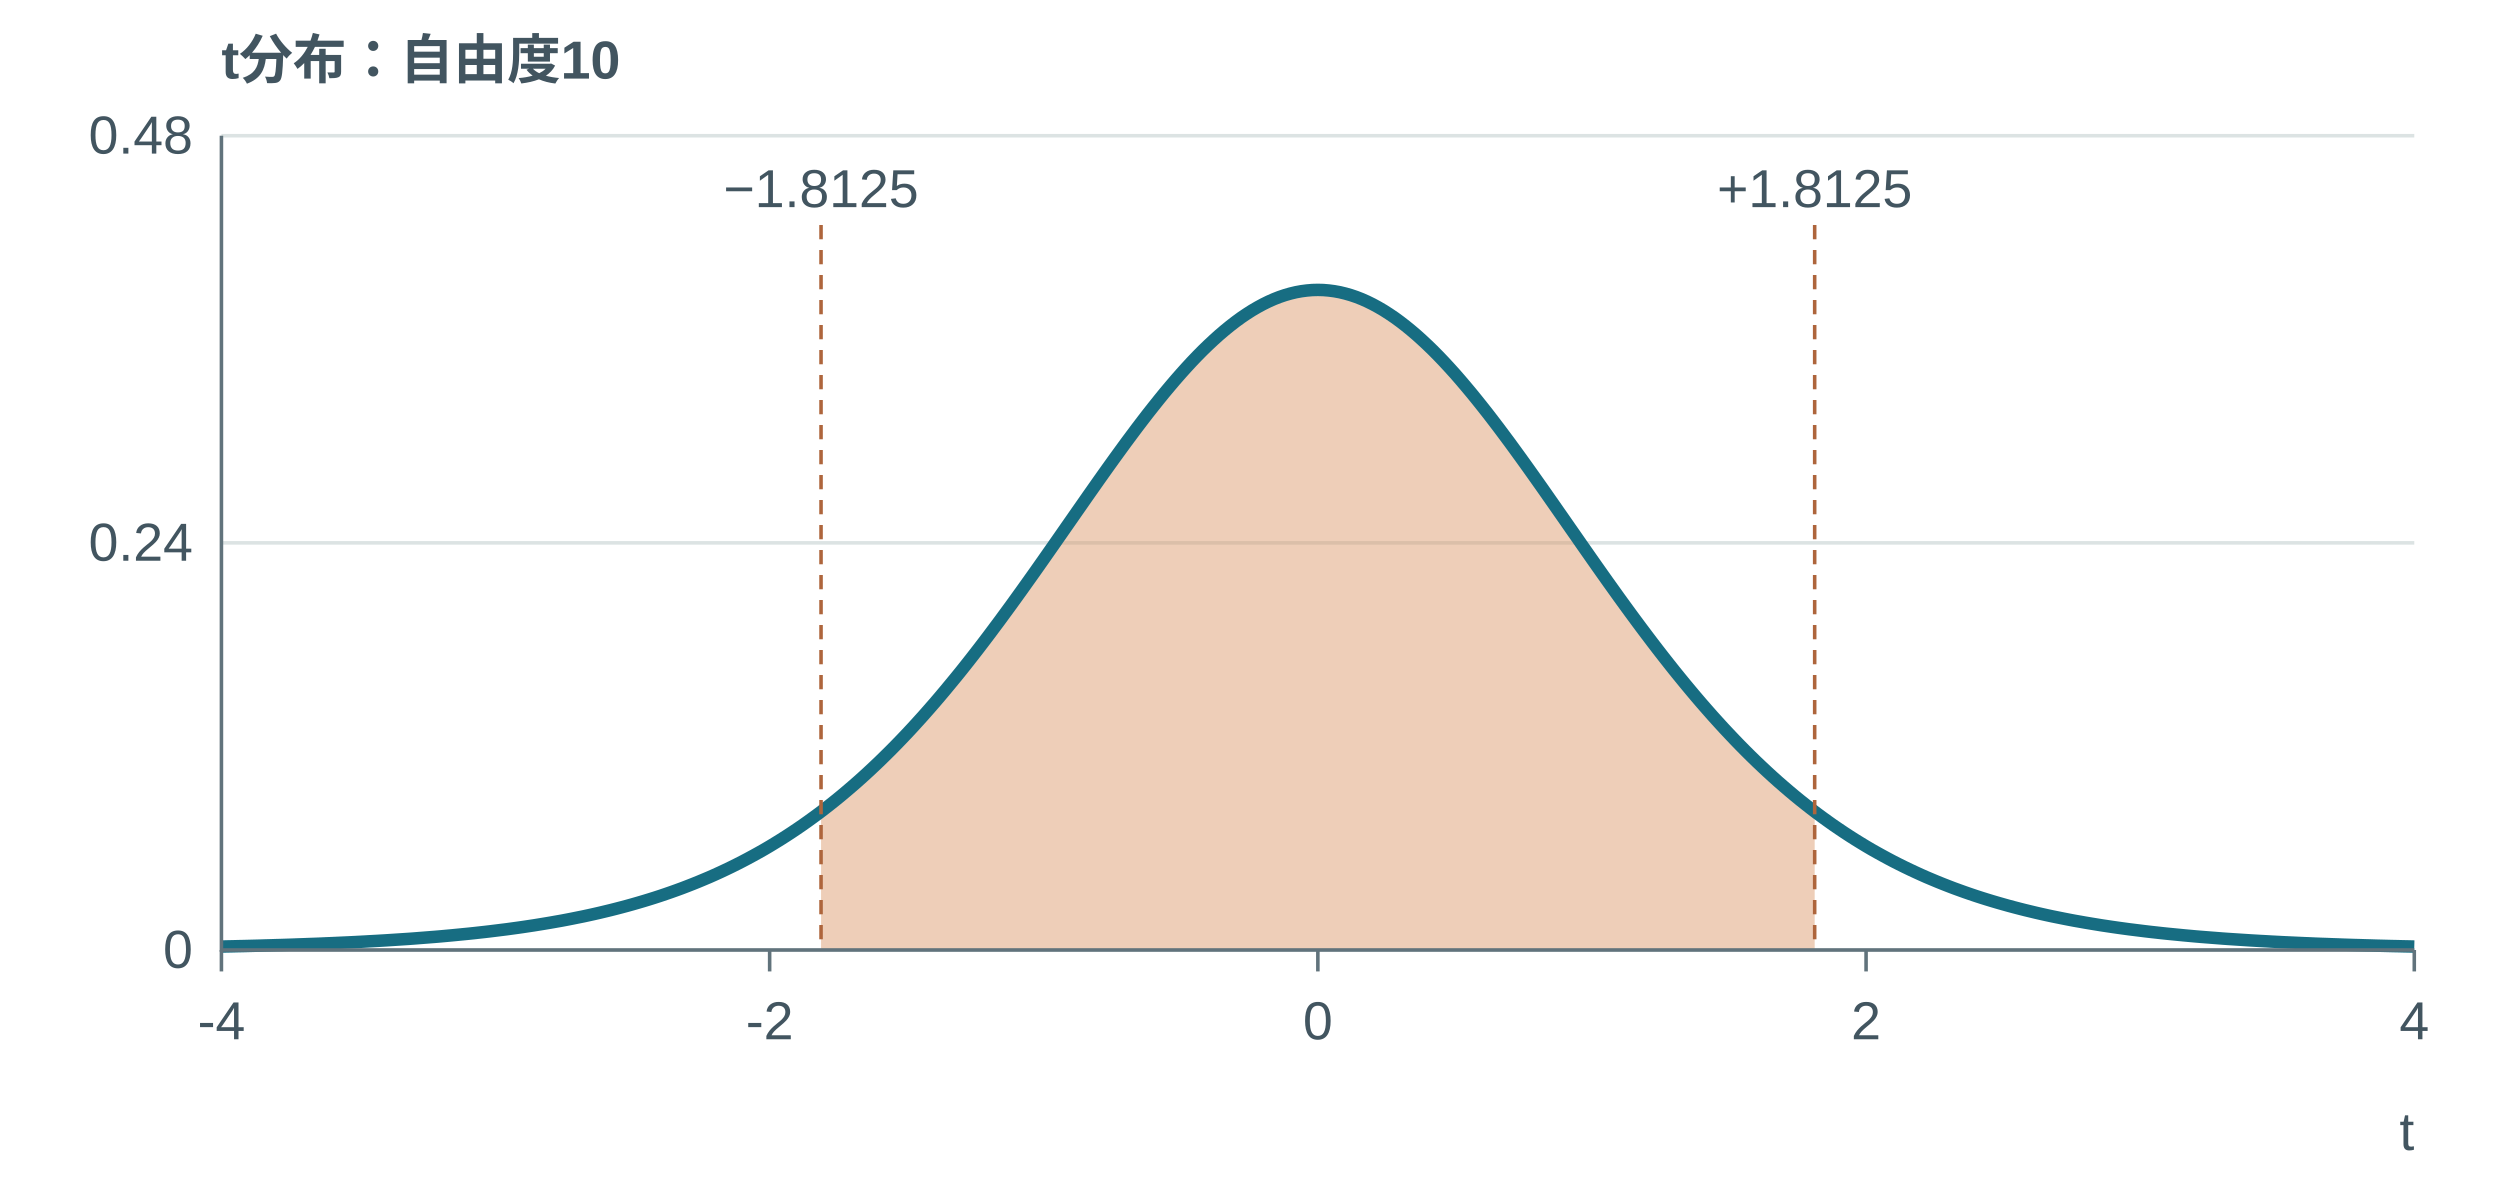
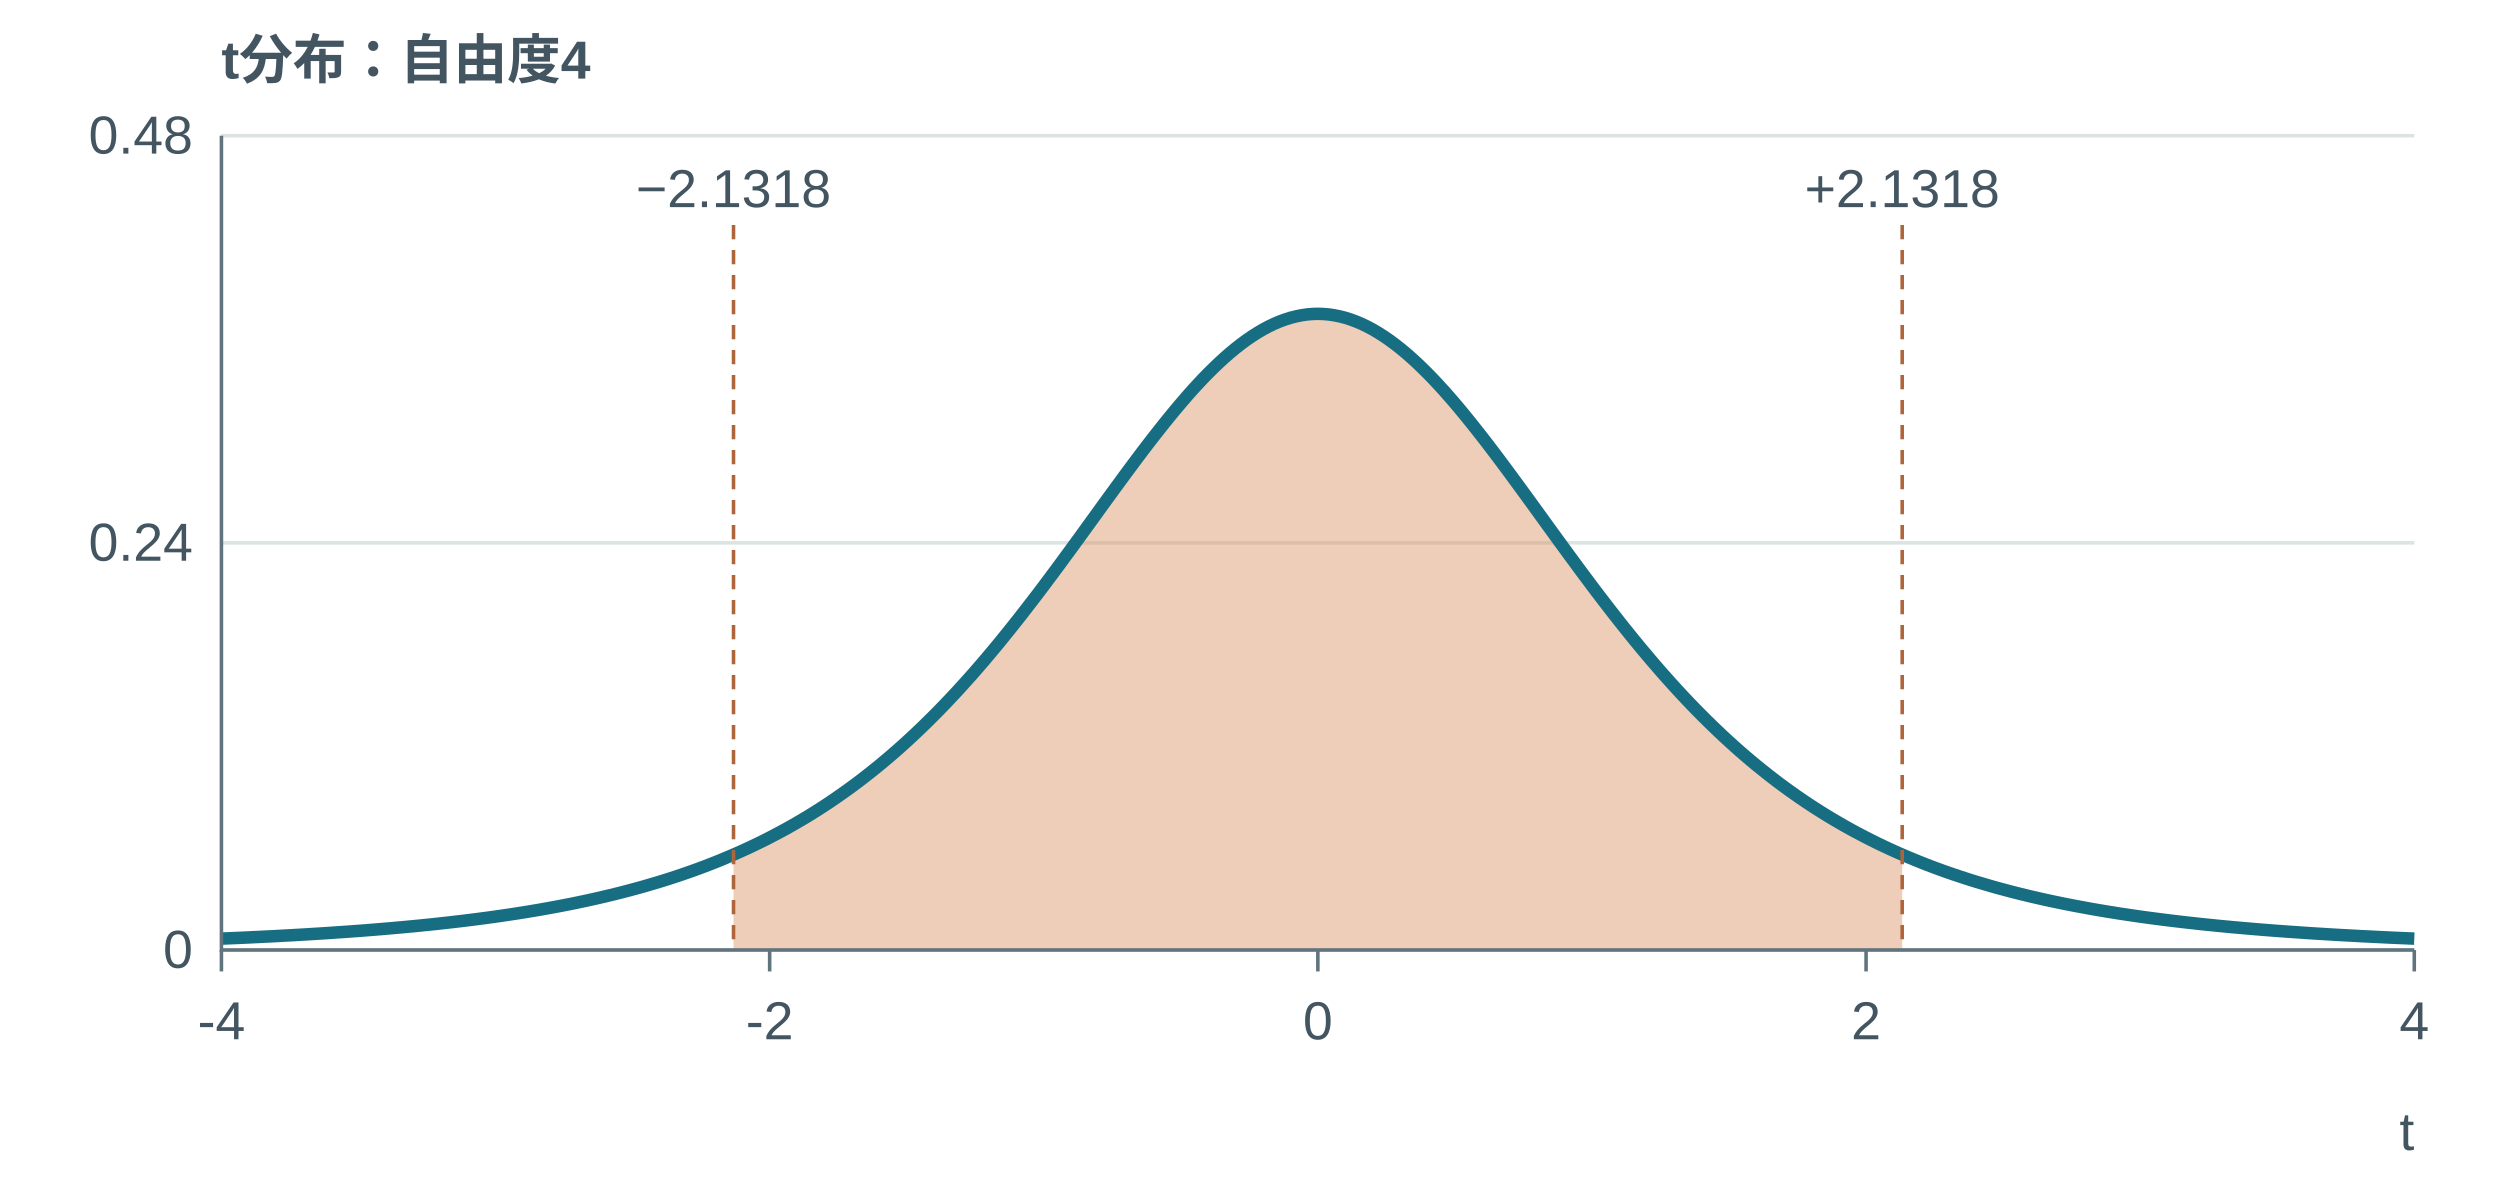
- <svg xmlns="http://www.w3.org/2000/svg" viewBox="0 0 700 330" role="img" aria-label="t分布：自由度10">
+ <svg xmlns="http://www.w3.org/2000/svg" viewBox="0 0 700 330" role="img" aria-label="t分布：自由度4">
  <g font-family="Arial,Hiragino Sans,sans-serif" font-size="15" fill="#425560">
-     <text x="62" y="22" font-weight="bold">t分布：自由度10</text>
+     <text x="62" y="22" font-weight="bold">t分布：自由度4</text>
    <line x1="62" x2="676" y1="266" y2="266" stroke="#dce3e3" />
    <text x="54" y="271" text-anchor="end">0</text>
    <line x1="62" x2="676" y1="152" y2="152" stroke="#dce3e3" />
    <text x="54" y="157" text-anchor="end">0.24</text>
    <line x1="62" x2="676" y1="38" y2="38" stroke="#dce3e3" />
    <text x="54" y="43" text-anchor="end">0.48</text>
-     <path d="M229.891,266 L229.891,227.252 L231.282,226.186 L232.673,225.097 L234.064,223.984 L235.455,222.847 L236.846,221.686 L238.237,220.5 L239.628,219.29 L241.019,218.055 L242.41,216.796 L243.802,215.511 L245.193,214.202 L246.584,212.867 L247.975,211.508 L249.366,210.123 L250.757,208.714 L252.148,207.279 L253.539,205.82 L254.93,204.335 L256.321,202.826 L257.712,201.293 L259.104,199.735 L260.495,198.153 L261.886,196.548 L263.277,194.919 L264.668,193.266 L266.059,191.591 L267.45,189.893 L268.841,188.174 L270.232,186.433 L271.623,184.671 L273.015,182.889 L274.406,181.088 L275.797,179.267 L277.188,177.428 L278.579,175.571 L279.97,173.698 L281.361,171.808 L282.752,169.904 L284.143,167.985 L285.534,166.054 L286.925,164.11 L288.317,162.155 L289.708,160.19 L291.099,158.217 L292.49,156.236 L293.881,154.249 L295.272,152.256 L296.663,150.26 L298.054,148.262 L299.445,146.263 L300.836,144.264 L302.227,142.267 L303.619,140.274 L305.01,138.286 L306.401,136.305 L307.792,134.331 L309.183,132.368 L310.574,130.417 L311.965,128.479 L313.356,126.556 L314.747,124.649 L316.138,122.762 L317.53,120.894 L318.921,119.049 L320.312,117.228 L321.703,115.432 L323.094,113.664 L324.485,111.925 L325.876,110.217 L327.267,108.542 L328.658,106.901 L330.049,105.297 L331.44,103.732 L332.832,102.206 L334.223,100.721 L335.614,99.28 L337.005,97.884 L338.396,96.534 L339.787,95.232 L341.178,93.979 L342.569,92.778 L343.96,91.629 L345.351,90.534 L346.743,89.494 L348.134,88.51 L349.525,87.584 L350.916,86.717 L352.307,85.909 L353.698,85.163 L355.089,84.478 L356.48,83.855 L357.871,83.296 L359.262,82.801 L360.653,82.371 L362.045,82.006 L363.436,81.707 L364.827,81.474 L366.218,81.307 L367.609,81.207 L369,81.174 L370.391,81.207 L371.782,81.307 L373.173,81.474 L374.564,81.707 L375.955,82.006 L377.347,82.371 L378.738,82.801 L380.129,83.296 L381.52,83.855 L382.911,84.478 L384.302,85.163 L385.693,85.909 L387.084,86.717 L388.475,87.584 L389.866,88.51 L391.257,89.494 L392.649,90.534 L394.04,91.629 L395.431,92.778 L396.822,93.979 L398.213,95.232 L399.604,96.534 L400.995,97.884 L402.386,99.28 L403.777,100.721 L405.168,102.206 L406.56,103.732 L407.951,105.297 L409.342,106.901 L410.733,108.542 L412.124,110.217 L413.515,111.925 L414.906,113.664 L416.297,115.432 L417.688,117.228 L419.079,119.049 L420.47,120.894 L421.862,122.762 L423.253,124.649 L424.644,126.556 L426.035,128.479 L427.426,130.417 L428.817,132.368 L430.208,134.331 L431.599,136.305 L432.99,138.286 L434.381,140.274 L435.773,142.267 L437.164,144.264 L438.555,146.263 L439.946,148.262 L441.337,150.26 L442.728,152.256 L444.119,154.249 L445.51,156.236 L446.901,158.217 L448.292,160.19 L449.683,162.155 L451.075,164.11 L452.466,166.054 L453.857,167.985 L455.248,169.904 L456.639,171.808 L458.03,173.698 L459.421,175.571 L460.812,177.428 L462.203,179.267 L463.594,181.088 L464.985,182.889 L466.377,184.671 L467.768,186.433 L469.159,188.174 L470.55,189.893 L471.941,191.591 L473.332,193.266 L474.723,194.919 L476.114,196.548 L477.505,198.153 L478.896,199.735 L480.288,201.293 L481.679,202.826 L483.07,204.335 L484.461,205.82 L485.852,207.279 L487.243,208.714 L488.634,210.123 L490.025,211.508 L491.416,212.867 L492.807,214.202 L494.198,215.511 L495.59,216.796 L496.981,218.055 L498.372,219.29 L499.763,220.5 L501.154,221.686 L502.545,222.847 L503.936,223.984 L505.327,225.097 L506.718,226.186 L508.109,227.252 L508.109,266Z" fill="#d99361" opacity=".45" />
+     <path d="M205.384,266 L205.384,239.292 L207.021,238.572 L208.657,237.832 L210.293,237.072 L211.929,236.291 L213.565,235.488 L215.201,234.664 L216.837,233.818 L218.474,232.949 L220.11,232.057 L221.746,231.141 L223.382,230.201 L225.018,229.235 L226.654,228.245 L228.291,227.229 L229.927,226.186 L231.563,225.117 L233.199,224.021 L234.835,222.896 L236.471,221.744 L238.107,220.563 L239.744,219.353 L241.38,218.113 L243.016,216.843 L244.652,215.543 L246.288,214.213 L247.924,212.851 L249.561,211.458 L251.197,210.033 L252.833,208.576 L254.469,207.088 L256.105,205.567 L257.741,204.013 L259.378,202.427 L261.014,200.808 L262.65,199.157 L264.286,197.473 L265.922,195.757 L267.558,194.008 L269.194,192.227 L270.831,190.414 L272.467,188.57 L274.103,186.695 L275.739,184.79 L277.375,182.854 L279.011,180.89 L280.648,178.896 L282.284,176.876 L283.92,174.829 L285.556,172.756 L287.192,170.658 L288.828,168.538 L290.464,166.396 L292.101,164.234 L293.737,162.053 L295.373,159.855 L297.009,157.641 L298.645,155.415 L300.281,153.177 L301.918,150.931 L303.554,148.678 L305.19,146.42 L306.826,144.161 L308.462,141.902 L310.098,139.647 L311.735,137.398 L313.371,135.159 L315.007,132.932 L316.643,130.72 L318.279,128.527 L319.915,126.356 L321.551,124.21 L323.188,122.093 L324.824,120.008 L326.46,117.958 L328.096,115.948 L329.732,113.98 L331.368,112.058 L333.005,110.187 L334.641,108.368 L336.277,106.606 L337.913,104.905 L339.549,103.267 L341.185,101.696 L342.821,100.195 L344.458,98.768 L346.094,97.417 L347.73,96.146 L349.366,94.957 L351.002,93.853 L352.638,92.835 L354.275,91.908 L355.911,91.072 L357.547,90.33 L359.183,89.683 L360.819,89.134 L362.455,88.682 L364.092,88.33 L365.728,88.077 L367.364,87.926 L369,87.875 L370.636,87.926 L372.272,88.077 L373.908,88.33 L375.545,88.682 L377.181,89.134 L378.817,89.683 L380.453,90.33 L382.089,91.072 L383.725,91.908 L385.362,92.835 L386.998,93.853 L388.634,94.957 L390.27,96.146 L391.906,97.417 L393.542,98.768 L395.179,100.195 L396.815,101.696 L398.451,103.267 L400.087,104.905 L401.723,106.606 L403.359,108.368 L404.995,110.187 L406.632,112.058 L408.268,113.98 L409.904,115.948 L411.54,117.958 L413.176,120.008 L414.812,122.093 L416.449,124.21 L418.085,126.356 L419.721,128.527 L421.357,130.72 L422.993,132.932 L424.629,135.159 L426.265,137.398 L427.902,139.647 L429.538,141.902 L431.174,144.161 L432.81,146.42 L434.446,148.678 L436.082,150.931 L437.719,153.177 L439.355,155.415 L440.991,157.641 L442.627,159.855 L444.263,162.053 L445.899,164.234 L447.536,166.396 L449.172,168.538 L450.808,170.658 L452.444,172.756 L454.08,174.829 L455.716,176.876 L457.352,178.896 L458.989,180.89 L460.625,182.854 L462.261,184.79 L463.897,186.695 L465.533,188.57 L467.169,190.414 L468.806,192.227 L470.442,194.008 L472.078,195.757 L473.714,197.473 L475.35,199.157 L476.986,200.808 L478.622,202.427 L480.259,204.013 L481.895,205.567 L483.531,207.088 L485.167,208.576 L486.803,210.033 L488.439,211.458 L490.076,212.851 L491.712,214.213 L493.348,215.543 L494.984,216.843 L496.62,218.113 L498.256,219.353 L499.893,220.563 L501.529,221.744 L503.165,222.896 L504.801,224.021 L506.437,225.117 L508.073,226.186 L509.709,227.229 L511.346,228.245 L512.982,229.235 L514.618,230.201 L516.254,231.141 L517.89,232.057 L519.526,232.949 L521.163,233.818 L522.799,234.664 L524.435,235.488 L526.071,236.291 L527.707,237.072 L529.343,237.832 L530.979,238.572 L532.616,239.292 L532.616,266Z" fill="#d99361" opacity=".45" />
    <rect x="63" y="266" width="23.583" height="0" fill="#287f74" opacity=".35" />
    <rect x="88.583" y="266" width="23.583" height="0" fill="#287f74" opacity=".35" />
    <rect x="114.167" y="266" width="23.583" height="0" fill="#287f74" opacity=".35" />
    <rect x="139.75" y="266" width="23.583" height="0" fill="#287f74" opacity=".35" />
    <rect x="165.333" y="266" width="23.583" height="0" fill="#287f74" opacity=".35" />
    <rect x="190.917" y="266" width="23.583" height="0" fill="#287f74" opacity=".35" />
    <rect x="216.5" y="266" width="23.583" height="0" fill="#287f74" opacity=".35" />
    <rect x="242.083" y="266" width="23.583" height="0" fill="#287f74" opacity=".35" />
    <rect x="267.667" y="266" width="23.583" height="0" fill="#287f74" opacity=".35" />
    <rect x="293.25" y="266" width="23.583" height="0" fill="#287f74" opacity=".35" />
    <rect x="318.833" y="266" width="23.583" height="0" fill="#287f74" opacity=".35" />
    <rect x="344.417" y="266" width="23.583" height="0" fill="#287f74" opacity=".35" />
    <rect x="370" y="266" width="23.583" height="0" fill="#287f74" opacity=".35" />
    <rect x="395.583" y="266" width="23.583" height="0" fill="#287f74" opacity=".35" />
    <rect x="421.167" y="266" width="23.583" height="0" fill="#287f74" opacity=".35" />
    <rect x="446.75" y="266" width="23.583" height="0" fill="#287f74" opacity=".35" />
    <rect x="472.333" y="266" width="23.583" height="0" fill="#287f74" opacity=".35" />
    <rect x="497.917" y="266" width="23.583" height="0" fill="#287f74" opacity=".35" />
    <rect x="523.5" y="266" width="23.583" height="0" fill="#287f74" opacity=".35" />
    <rect x="549.083" y="266" width="23.583" height="0" fill="#287f74" opacity=".35" />
    <rect x="574.667" y="266" width="23.583" height="0" fill="#287f74" opacity=".35" />
    <rect x="600.25" y="266" width="23.583" height="0" fill="#287f74" opacity=".35" />
    <rect x="625.833" y="266" width="23.583" height="0" fill="#287f74" opacity=".35" />
    <rect x="651.417" y="266" width="23.583" height="0" fill="#287f74" opacity=".35" />
-     <path d="M62.00,265.04 L63.54,265.00 L65.07,264.97 L66.61,264.93 L68.14,264.90 L69.68,264.86 L71.21,264.82 L72.75,264.78 L74.28,264.73 L75.82,264.69 L77.35,264.64 L78.89,264.60 L80.42,264.55 L81.95,264.50 L83.49,264.44 L85.02,264.39 L86.56,264.33 L88.09,264.28 L89.63,264.22 L91.16,264.15 L92.70,264.09 L94.23,264.02 L95.77,263.95 L97.31,263.88 L98.84,263.81 L100.38,263.73 L101.91,263.65 L103.44,263.56 L104.98,263.48 L106.52,263.39 L108.05,263.30 L109.59,263.20 L111.12,263.10 L112.66,263.00 L114.19,262.90 L115.73,262.79 L117.26,262.67 L118.80,262.55 L120.33,262.43 L121.87,262.31 L123.40,262.18 L124.93,262.04 L126.47,261.90 L128.00,261.75 L129.54,261.60 L131.07,261.45 L132.61,261.29 L134.14,261.12 L135.68,260.95 L137.22,260.77 L138.75,260.58 L140.28,260.39 L141.82,260.20 L143.36,259.99 L144.89,259.78 L146.43,259.56 L147.96,259.33 L149.49,259.10 L151.03,258.85 L152.56,258.60 L154.10,258.34 L155.63,258.07 L157.17,257.80 L158.70,257.51 L160.24,257.21 L161.77,256.90 L163.31,256.59 L164.84,256.26 L166.38,255.92 L167.91,255.57 L169.45,255.20 L170.99,254.83 L172.52,254.44 L174.06,254.04 L175.59,253.63 L177.13,253.20 L178.66,252.76 L180.19,252.31 L181.73,251.84 L183.26,251.36 L184.80,250.86 L186.34,250.34 L187.87,249.81 L189.41,249.26 L190.94,248.70 L192.48,248.11 L194.01,247.51 L195.55,246.89 L197.08,246.25 L198.62,245.60 L200.15,244.92 L201.69,244.22 L203.22,243.50 L204.76,242.76 L206.29,242.00 L207.82,241.22 L209.36,240.41 L210.89,239.58 L212.43,238.73 L213.97,237.86 L215.50,236.96 L217.03,236.03 L218.57,235.08 L220.11,234.10 L221.64,233.10 L223.18,232.07 L224.71,231.02 L226.25,229.93 L227.78,228.82 L229.32,227.69 L230.85,226.52 L232.39,225.32 L233.92,224.10 L235.45,222.85 L236.99,221.56 L238.52,220.25 L240.06,218.91 L241.59,217.54 L243.13,216.13 L244.66,214.70 L246.20,213.24 L247.73,211.74 L249.27,210.22 L250.81,208.66 L252.34,207.08 L253.88,205.46 L255.41,203.82 L256.94,202.14 L258.48,200.44 L260.01,198.70 L261.55,196.94 L263.09,195.14 L264.62,193.32 L266.15,191.47 L267.69,189.60 L269.23,187.70 L270.76,185.77 L272.30,183.81 L273.83,181.84 L275.37,179.83 L276.90,177.81 L278.43,175.76 L279.97,173.70 L281.50,171.61 L283.04,169.51 L284.57,167.39 L286.11,165.25 L287.64,163.10 L289.18,160.94 L290.72,158.76 L292.25,156.58 L293.78,154.39 L295.32,152.19 L296.86,149.98 L298.39,147.78 L299.93,145.57 L301.46,143.37 L303.00,141.17 L304.53,138.97 L306.07,136.78 L307.60,134.60 L309.13,132.44 L310.67,130.28 L312.20,128.15 L313.74,126.03 L315.27,123.93 L316.81,121.86 L318.34,119.81 L319.88,117.79 L321.41,115.80 L322.95,113.85 L324.49,111.92 L326.02,110.04 L327.56,108.20 L329.09,106.40 L330.63,104.64 L332.16,102.94 L333.69,101.28 L335.23,99.67 L336.76,98.12 L338.30,96.63 L339.84,95.19 L341.37,93.81 L342.91,92.50 L344.44,91.25 L345.98,90.06 L347.51,88.94 L349.05,87.90 L350.58,86.92 L352.12,86.02 L353.65,85.19 L355.19,84.43 L356.72,83.75 L358.25,83.15 L359.79,82.63 L361.32,82.19 L362.86,81.82 L364.39,81.54 L365.93,81.34 L367.46,81.21 L369.00,81.17 L370.53,81.21 L372.07,81.34 L373.60,81.54 L375.14,81.82 L376.67,82.19 L378.21,82.63 L379.74,83.15 L381.28,83.75 L382.81,84.43 L384.35,85.19 L385.88,86.02 L387.42,86.92 L388.95,87.90 L390.49,88.94 L392.02,90.06 L393.56,91.25 L395.09,92.50 L396.63,93.81 L398.16,95.19 L399.70,96.63 L401.24,98.12 L402.77,99.67 L404.31,101.28 L405.84,102.94 L407.38,104.64 L408.91,106.40 L410.44,108.20 L411.98,110.04 L413.51,111.92 L415.05,113.85 L416.59,115.80 L418.12,117.79 L419.66,119.81 L421.19,121.86 L422.73,123.93 L424.26,126.03 L425.80,128.15 L427.33,130.28 L428.87,132.44 L430.40,134.60 L431.94,136.78 L433.47,138.97 L435.01,141.17 L436.54,143.37 L438.08,145.57 L439.61,147.78 L441.15,149.98 L442.68,152.19 L444.22,154.39 L445.75,156.58 L447.28,158.76 L448.82,160.94 L450.35,163.10 L451.89,165.25 L453.42,167.39 L454.96,169.51 L456.49,171.61 L458.03,173.70 L459.56,175.76 L461.10,177.81 L462.63,179.83 L464.17,181.84 L465.70,183.81 L467.24,185.77 L468.77,187.70 L470.31,189.60 L471.84,191.47 L473.38,193.32 L474.91,195.14 L476.45,196.94 L477.99,198.70 L479.52,200.44 L481.06,202.14 L482.59,203.82 L484.13,205.46 L485.66,207.08 L487.19,208.66 L488.73,210.22 L490.26,211.74 L491.80,213.24 L493.34,214.70 L494.87,216.13 L496.41,217.54 L497.94,218.91 L499.48,220.25 L501.01,221.56 L502.55,222.85 L504.08,224.10 L505.62,225.32 L507.15,226.52 L508.69,227.69 L510.22,228.82 L511.76,229.93 L513.29,231.02 L514.83,232.07 L516.36,233.10 L517.89,234.10 L519.43,235.08 L520.97,236.03 L522.50,236.96 L524.03,237.86 L525.57,238.73 L527.11,239.58 L528.64,240.41 L530.17,241.22 L531.71,242.00 L533.24,242.76 L534.78,243.50 L536.32,244.22 L537.85,244.92 L539.38,245.60 L540.92,246.25 L542.45,246.89 L543.99,247.51 L545.52,248.11 L547.06,248.70 L548.60,249.26 L550.13,249.81 L551.66,250.34 L553.20,250.86 L554.74,251.36 L556.27,251.84 L557.81,252.31 L559.34,252.76 L560.88,253.20 L562.41,253.63 L563.94,254.04 L565.48,254.44 L567.01,254.83 L568.55,255.20 L570.09,255.57 L571.62,255.92 L573.15,256.26 L574.69,256.59 L576.23,256.90 L577.76,257.21 L579.30,257.51 L580.83,257.80 L582.37,258.07 L583.90,258.34 L585.44,258.60 L586.97,258.85 L588.50,259.10 L590.04,259.33 L591.58,259.56 L593.11,259.78 L594.64,259.99 L596.18,260.20 L597.72,260.39 L599.25,260.58 L600.78,260.77 L602.32,260.95 L603.86,261.12 L605.39,261.29 L606.92,261.45 L608.46,261.60 L610.00,261.75 L611.53,261.90 L613.06,262.04 L614.60,262.18 L616.13,262.31 L617.67,262.43 L619.20,262.55 L620.74,262.67 L622.27,262.79 L623.81,262.90 L625.35,263.00 L626.88,263.10 L628.41,263.20 L629.95,263.30 L631.49,263.39 L633.02,263.48 L634.55,263.56 L636.09,263.65 L637.63,263.73 L639.16,263.81 L640.70,263.88 L642.23,263.95 L643.76,264.02 L645.30,264.09 L646.84,264.15 L648.37,264.22 L649.90,264.28 L651.44,264.33 L652.98,264.39 L654.51,264.44 L656.05,264.50 L657.58,264.55 L659.12,264.60 L660.65,264.64 L662.19,264.69 L663.72,264.73 L665.25,264.78 L666.79,264.82 L668.33,264.86 L669.86,264.90 L671.39,264.93 L672.93,264.97 L674.47,265.00 L676.00,265.04" fill="none" stroke="#176d82" stroke-width="3.5" />
-     <line x1="229.891" x2="229.891" y1="63" y2="266" stroke="#ae653c" stroke-dasharray="4 3" />
-     <text x="229.891" y="58" text-anchor="middle">−1.8125</text>
-     <line x1="508.109" x2="508.109" y1="63" y2="266" stroke="#ae653c" stroke-dasharray="4 3" />
-     <text x="508.109" y="58" text-anchor="middle">+1.8125</text>
+     <path d="M62.00,262.81 L63.54,262.75 L65.07,262.68 L66.61,262.62 L68.14,262.55 L69.68,262.48 L71.21,262.40 L72.75,262.33 L74.28,262.25 L75.82,262.18 L77.35,262.10 L78.89,262.01 L80.42,261.93 L81.95,261.85 L83.49,261.76 L85.02,261.67 L86.56,261.58 L88.09,261.48 L89.63,261.39 L91.16,261.29 L92.70,261.19 L94.23,261.08 L95.77,260.98 L97.31,260.87 L98.84,260.76 L100.38,260.65 L101.91,260.53 L103.44,260.41 L104.98,260.29 L106.52,260.16 L108.05,260.03 L109.59,259.90 L111.12,259.76 L112.66,259.63 L114.19,259.48 L115.73,259.34 L117.26,259.19 L118.80,259.03 L120.33,258.88 L121.87,258.72 L123.40,258.55 L124.93,258.38 L126.47,258.21 L128.00,258.03 L129.54,257.85 L131.07,257.66 L132.61,257.47 L134.14,257.27 L135.68,257.07 L137.22,256.86 L138.75,256.65 L140.28,256.43 L141.82,256.20 L143.36,255.97 L144.89,255.74 L146.43,255.49 L147.96,255.25 L149.49,254.99 L151.03,254.73 L152.56,254.46 L154.10,254.18 L155.63,253.90 L157.17,253.61 L158.70,253.31 L160.24,253.01 L161.77,252.69 L163.31,252.37 L164.84,252.04 L166.38,251.70 L167.91,251.35 L169.45,250.99 L170.99,250.62 L172.52,250.25 L174.06,249.86 L175.59,249.46 L177.13,249.05 L178.66,248.64 L180.19,248.21 L181.73,247.76 L183.26,247.31 L184.80,246.85 L186.34,246.37 L187.87,245.88 L189.41,245.38 L190.94,244.86 L192.48,244.33 L194.01,243.79 L195.55,243.23 L197.08,242.66 L198.62,242.07 L200.15,241.47 L201.69,240.85 L203.22,240.21 L204.76,239.56 L206.29,238.90 L207.82,238.21 L209.36,237.51 L210.89,236.79 L212.43,236.05 L213.97,235.29 L215.50,234.51 L217.03,233.71 L218.57,232.90 L220.11,232.06 L221.64,231.20 L223.18,230.32 L224.71,229.42 L226.25,228.50 L227.78,227.55 L229.32,226.58 L230.85,225.59 L232.39,224.57 L233.92,223.53 L235.45,222.46 L236.99,221.37 L238.52,220.26 L240.06,219.12 L241.59,217.95 L243.13,216.75 L244.66,215.53 L246.20,214.29 L247.73,213.01 L249.27,211.71 L250.81,210.38 L252.34,209.02 L253.88,207.63 L255.41,206.22 L256.94,204.77 L258.48,203.30 L260.01,201.80 L261.55,200.27 L263.09,198.71 L264.62,197.13 L266.15,195.51 L267.69,193.87 L269.23,192.19 L270.76,190.49 L272.30,188.77 L273.83,187.01 L275.37,185.23 L276.90,183.42 L278.43,181.59 L279.97,179.73 L281.50,177.84 L283.04,175.93 L284.57,174.00 L286.11,172.05 L287.64,170.07 L289.18,168.08 L290.72,166.07 L292.25,164.04 L293.78,161.99 L295.32,159.93 L296.86,157.85 L298.39,155.76 L299.93,153.67 L301.46,151.56 L303.00,149.45 L304.53,147.33 L306.07,145.21 L307.60,143.09 L309.13,140.97 L310.67,138.86 L312.20,136.75 L313.74,134.66 L315.27,132.57 L316.81,130.50 L318.34,128.44 L319.88,126.40 L321.41,124.39 L322.95,122.40 L324.49,120.44 L326.02,118.51 L327.56,116.61 L329.09,114.75 L330.63,112.93 L332.16,111.15 L333.69,109.41 L335.23,107.73 L336.76,106.09 L338.30,104.51 L339.84,102.99 L341.37,101.52 L342.91,100.12 L344.44,98.78 L345.98,97.51 L347.51,96.31 L349.05,95.18 L350.58,94.13 L352.12,93.15 L353.65,92.25 L355.19,91.43 L356.72,90.69 L358.25,90.04 L359.79,89.47 L361.32,88.98 L362.86,88.59 L364.39,88.28 L365.93,88.05 L367.46,87.92 L369.00,87.87 L370.53,87.92 L372.07,88.05 L373.60,88.28 L375.14,88.59 L376.67,88.98 L378.21,89.47 L379.74,90.04 L381.28,90.69 L382.81,91.43 L384.35,92.25 L385.88,93.15 L387.42,94.13 L388.95,95.18 L390.49,96.31 L392.02,97.51 L393.56,98.78 L395.09,100.12 L396.63,101.52 L398.16,102.99 L399.70,104.51 L401.24,106.09 L402.77,107.73 L404.31,109.41 L405.84,111.15 L407.38,112.93 L408.91,114.75 L410.44,116.61 L411.98,118.51 L413.51,120.44 L415.05,122.40 L416.59,124.39 L418.12,126.40 L419.66,128.44 L421.19,130.50 L422.73,132.57 L424.26,134.66 L425.80,136.75 L427.33,138.86 L428.87,140.97 L430.40,143.09 L431.94,145.21 L433.47,147.33 L435.01,149.45 L436.54,151.56 L438.08,153.67 L439.61,155.76 L441.15,157.85 L442.68,159.93 L444.22,161.99 L445.75,164.04 L447.28,166.07 L448.82,168.08 L450.35,170.07 L451.89,172.05 L453.42,174.00 L454.96,175.93 L456.49,177.84 L458.03,179.73 L459.56,181.59 L461.10,183.42 L462.63,185.23 L464.17,187.01 L465.70,188.77 L467.24,190.49 L468.77,192.19 L470.31,193.87 L471.84,195.51 L473.38,197.13 L474.91,198.71 L476.45,200.27 L477.99,201.80 L479.52,203.30 L481.06,204.77 L482.59,206.22 L484.13,207.63 L485.66,209.02 L487.19,210.38 L488.73,211.71 L490.26,213.01 L491.80,214.29 L493.34,215.53 L494.87,216.75 L496.41,217.95 L497.94,219.12 L499.48,220.26 L501.01,221.37 L502.55,222.46 L504.08,223.53 L505.62,224.57 L507.15,225.59 L508.69,226.58 L510.22,227.55 L511.76,228.50 L513.29,229.42 L514.83,230.32 L516.36,231.20 L517.89,232.06 L519.43,232.90 L520.97,233.71 L522.50,234.51 L524.03,235.29 L525.57,236.05 L527.11,236.79 L528.64,237.51 L530.17,238.21 L531.71,238.90 L533.24,239.56 L534.78,240.21 L536.32,240.85 L537.85,241.47 L539.38,242.07 L540.92,242.66 L542.45,243.23 L543.99,243.79 L545.52,244.33 L547.06,244.86 L548.60,245.38 L550.13,245.88 L551.66,246.37 L553.20,246.85 L554.74,247.31 L556.27,247.76 L557.81,248.21 L559.34,248.64 L560.88,249.05 L562.41,249.46 L563.94,249.86 L565.48,250.25 L567.01,250.62 L568.55,250.99 L570.09,251.35 L571.62,251.70 L573.15,252.04 L574.69,252.37 L576.23,252.69 L577.76,253.01 L579.30,253.31 L580.83,253.61 L582.37,253.90 L583.90,254.18 L585.44,254.46 L586.97,254.73 L588.50,254.99 L590.04,255.25 L591.58,255.49 L593.11,255.74 L594.64,255.97 L596.18,256.20 L597.72,256.43 L599.25,256.65 L600.78,256.86 L602.32,257.07 L603.86,257.27 L605.39,257.47 L606.92,257.66 L608.46,257.85 L610.00,258.03 L611.53,258.21 L613.06,258.38 L614.60,258.55 L616.13,258.72 L617.67,258.88 L619.20,259.03 L620.74,259.19 L622.27,259.34 L623.81,259.48 L625.35,259.63 L626.88,259.76 L628.41,259.90 L629.95,260.03 L631.49,260.16 L633.02,260.29 L634.55,260.41 L636.09,260.53 L637.63,260.65 L639.16,260.76 L640.70,260.87 L642.23,260.98 L643.76,261.08 L645.30,261.19 L646.84,261.29 L648.37,261.39 L649.90,261.48 L651.44,261.58 L652.98,261.67 L654.51,261.76 L656.05,261.85 L657.58,261.93 L659.12,262.01 L660.65,262.10 L662.19,262.18 L663.72,262.25 L665.25,262.33 L666.79,262.40 L668.33,262.48 L669.86,262.55 L671.39,262.62 L672.93,262.68 L674.47,262.75 L676.00,262.81" fill="none" stroke="#176d82" stroke-width="3.5" />
+     <line x1="205.384" x2="205.384" y1="63" y2="266" stroke="#ae653c" stroke-dasharray="4 3" />
+     <text x="205.384" y="58" text-anchor="middle">−2.1318</text>
+     <line x1="532.616" x2="532.616" y1="63" y2="266" stroke="#ae653c" stroke-dasharray="4 3" />
+     <text x="532.616" y="58" text-anchor="middle">+2.1318</text>
    <path d="M62,38V266H676" stroke="#61737c" fill="none" />
    <path d="M62,266v6" stroke="#61737c" />
    <text x="62" y="291" text-anchor="middle">-4</text>
    <path d="M215.5,266v6" stroke="#61737c" />
    <text x="215.5" y="291" text-anchor="middle">-2</text>
    <path d="M369,266v6" stroke="#61737c" />
    <text x="369" y="291" text-anchor="middle">0</text>
    <path d="M522.5,266v6" stroke="#61737c" />
    <text x="522.5" y="291" text-anchor="middle">2</text>
    <path d="M676,266v6" stroke="#61737c" />
    <text x="676" y="291" text-anchor="middle">4</text>
    <text x="676" y="322" text-anchor="end">t</text>
  </g>
</svg>
